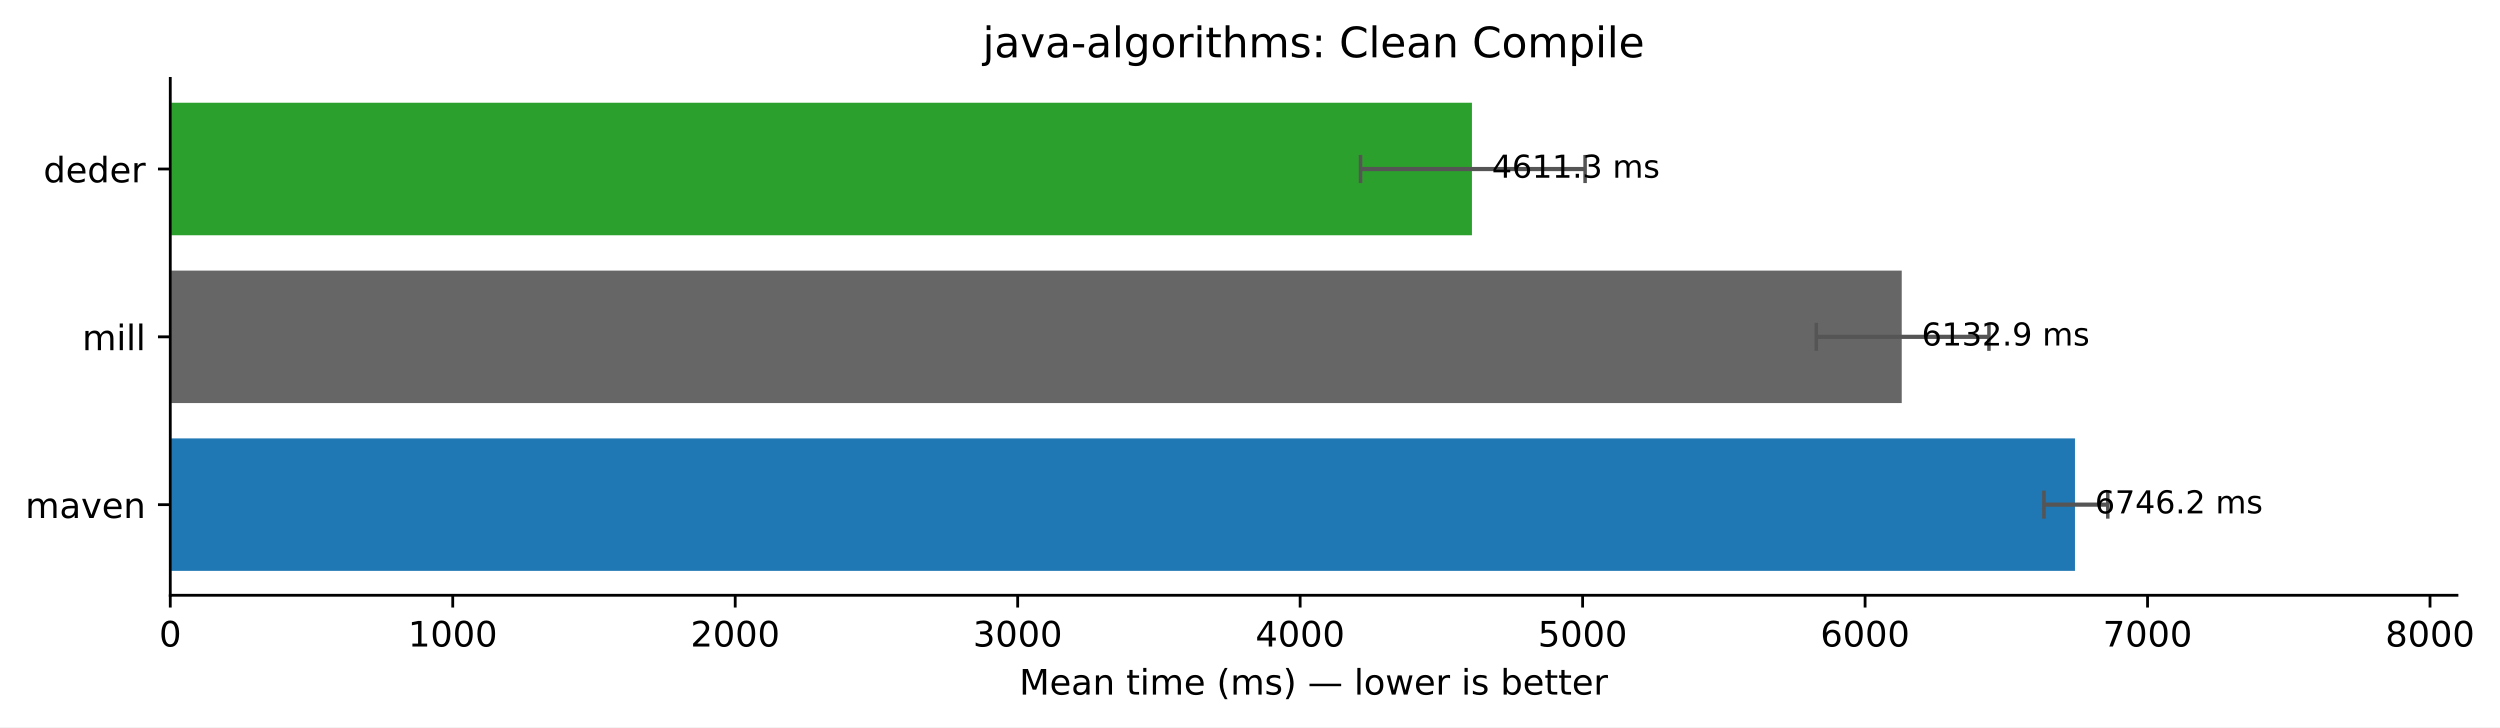
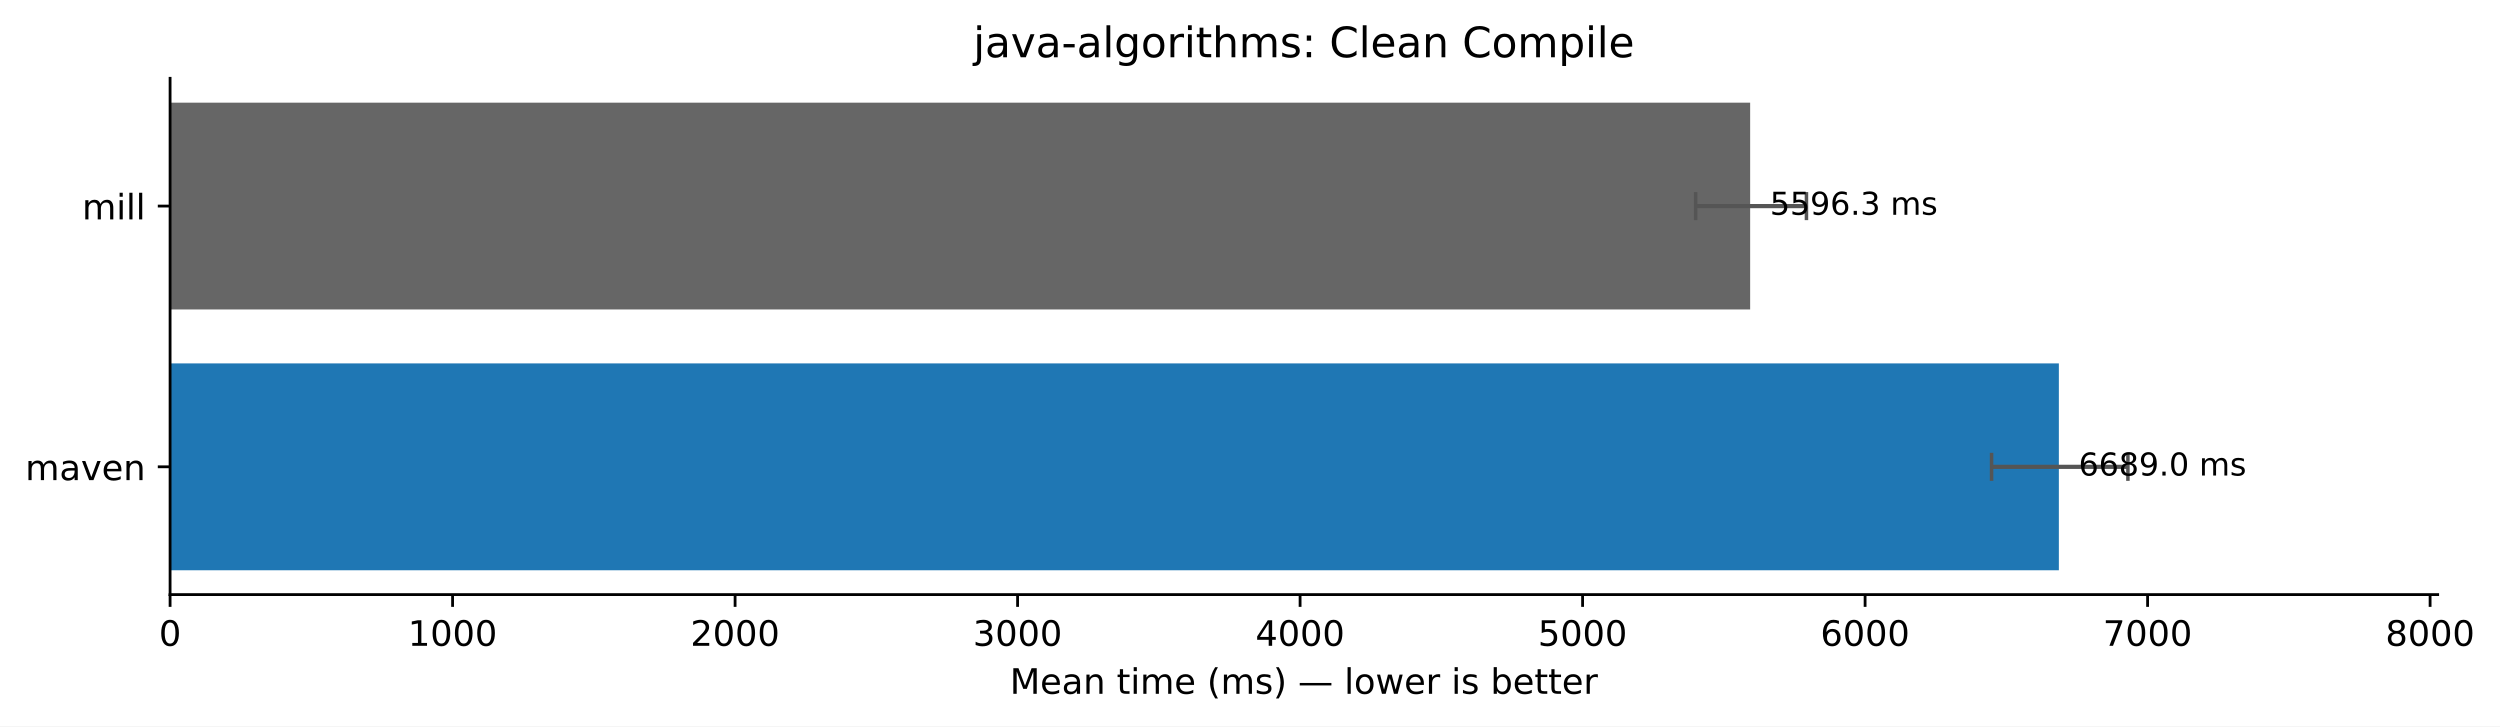
- <svg xmlns="http://www.w3.org/2000/svg" xmlns:xlink="http://www.w3.org/1999/xlink" width="711.772pt" height="207.034pt" viewBox="0 0 711.772 207.034" version="1.1">
+ <svg xmlns="http://www.w3.org/2000/svg" xmlns:xlink="http://www.w3.org/1999/xlink" width="712.573pt" height="207.034pt" viewBox="0 0 712.573 207.034" version="1.1">
  <defs>
    <style type="text/css">*{stroke-linejoin: round; stroke-linecap: butt}</style>
  </defs>
  <g id="figure_1">
    <g id="patch_1">
-       <path d="M 0 207.034  L 711.772 207.034  L 711.772 0  L 0 0  z " style="fill: #ffffff" />
+       <path d="M 0 207.034  L 712.573 207.034  L 712.573 0  L 0 0  z " style="fill: #ffffff" />
    </g>
    <g id="axes_1">
      <g id="patch_2">
-         <path d="M 48.478 169.478  L 699.518 169.478  L 699.518 22.318  L 48.478 22.318  z " style="fill: #ffffff" />
+         <path d="M 48.478 169.478  L 694.809 169.478  L 694.809 22.318  L 48.478 22.318  z " style="fill: #ffffff" />
      </g>
      <g id="patch_3">
-         <path d="M 48.478 162.789  L 591.011 162.789  L 591.011 124.566  L 48.478 124.566  z " clip-path="url(#p6e407e861b)" style="fill: #1f77b4; stroke: #ffffff; stroke-width: 0.5; stroke-linejoin: miter" />
+         <path d="M 48.478 162.789  L 587.087 162.789  L 587.087 103.33  L 48.478 103.33  z " clip-path="url(#p7c2bd024b4)" style="fill: #1f77b4; stroke: #ffffff; stroke-width: 0.5; stroke-linejoin: miter" />
      </g>
      <g id="patch_4">
-         <path d="M 48.478 115.01  L 541.692 115.01  L 541.692 76.786  L 48.478 76.786  z " clip-path="url(#p6e407e861b)" style="fill: #666666; stroke: #ffffff; stroke-width: 0.5; stroke-linejoin: miter" />
-       </g>
-       <g id="patch_5">
-         <path d="M 48.478 67.231  L 419.327 67.231  L 419.327 29.007  L 48.478 29.007  z " clip-path="url(#p6e407e861b)" style="fill: #2ca02c; stroke: #ffffff; stroke-width: 0.5; stroke-linejoin: miter" />
+         <path d="M 48.478 88.466  L 499.095 88.466  L 499.095 29.007  L 48.478 29.007  z " clip-path="url(#p7c2bd024b4)" style="fill: #666666; stroke: #ffffff; stroke-width: 0.5; stroke-linejoin: miter" />
      </g>
      <g id="matplotlib.axis_1">
        <g id="xtick_1">
          <g id="line2d_1">
            <defs>
-               <path id="m69d838f086" d="M 0 0  L 0 3.5  " style="stroke: #000000; stroke-width: 0.8" />
+               <path id="mc36e61dade" d="M 0 0  L 0 3.5  " style="stroke: #000000; stroke-width: 0.8" />
            </defs>
            <g>
-               <use xlink:href="#m69d838f086" x="48.478" y="169.478" style="stroke: #000000; stroke-width: 0.8" />
+               <use xlink:href="#mc36e61dade" x="48.478" y="169.478" style="stroke: #000000; stroke-width: 0.8" />
            </g>
          </g>
          <g id="text_1">
            <g transform="translate(45.29688 184.0766) scale(0.1 -0.1)">
              <defs>
                <path id="DejaVuSans-30" d="M 2034 4250  Q 1547 4250 1301 3770  Q 1056 3291 1056 2328  Q 1056 1369 1301 889  Q 1547 409 2034 409  Q 2525 409 2770 889  Q 3016 1369 3016 2328  Q 3016 3291 2770 3770  Q 2525 4250 2034 4250  z M 2034 4750  Q 2819 4750 3233 4129  Q 3647 3509 3647 2328  Q 3647 1150 3233 529  Q 2819 -91 2034 -91  Q 1250 -91 836 529  Q 422 1150 422 2328  Q 422 3509 836 4129  Q 1250 4750 2034 4750  z " transform="scale(0.015625)" />
              </defs>
              <use xlink:href="#DejaVuSans-30" />
            </g>
          </g>
        </g>
        <g id="xtick_2">
          <g id="line2d_2">
            <g>
-               <use xlink:href="#m69d838f086" x="128.899" y="169.478" style="stroke: #000000; stroke-width: 0.8" />
+               <use xlink:href="#mc36e61dade" x="128.999" y="169.478" style="stroke: #000000; stroke-width: 0.8" />
            </g>
          </g>
          <g id="text_2">
-             <g transform="translate(116.1742 184.0766) scale(0.1 -0.1)">
+             <g transform="translate(116.2743 184.0766) scale(0.1 -0.1)">
              <defs>
                <path id="DejaVuSans-31" d="M 794 531  L 1825 531  L 1825 4091  L 703 3866  L 703 4441  L 1819 4666  L 2450 4666  L 2450 531  L 3481 531  L 3481 0  L 794 0  L 794 531  z " transform="scale(0.015625)" />
              </defs>
              <use xlink:href="#DejaVuSans-31" />
              <use xlink:href="#DejaVuSans-30" transform="translate(63.62305 0)" />
              <use xlink:href="#DejaVuSans-30" transform="translate(127.2461 0)" />
              <use xlink:href="#DejaVuSans-30" transform="translate(190.8691 0)" />
            </g>
          </g>
        </g>
        <g id="xtick_3">
          <g id="line2d_3">
            <g>
-               <use xlink:href="#m69d838f086" x="209.32" y="169.478" style="stroke: #000000; stroke-width: 0.8" />
+               <use xlink:href="#mc36e61dade" x="209.521" y="169.478" style="stroke: #000000; stroke-width: 0.8" />
            </g>
          </g>
          <g id="text_3">
-             <g transform="translate(196.5953 184.0766) scale(0.1 -0.1)">
+             <g transform="translate(196.7955 184.0766) scale(0.1 -0.1)">
              <defs>
                <path id="DejaVuSans-32" d="M 1228 531  L 3431 531  L 3431 0  L 469 0  L 469 531  Q 828 903 1448 1529  Q 2069 2156 2228 2338  Q 2531 2678 2651 2914  Q 2772 3150 2772 3378  Q 2772 3750 2511 3984  Q 2250 4219 1831 4219  Q 1534 4219 1204 4116  Q 875 4013 500 3803  L 500 4441  Q 881 4594 1212 4672  Q 1544 4750 1819 4750  Q 2544 4750 2975 4387  Q 3406 4025 3406 3419  Q 3406 3131 3298 2873  Q 3191 2616 2906 2266  Q 2828 2175 2409 1742  Q 1991 1309 1228 531  z " transform="scale(0.015625)" />
              </defs>
              <use xlink:href="#DejaVuSans-32" />
              <use xlink:href="#DejaVuSans-30" transform="translate(63.62305 0)" />
              <use xlink:href="#DejaVuSans-30" transform="translate(127.2461 0)" />
              <use xlink:href="#DejaVuSans-30" transform="translate(190.8691 0)" />
            </g>
          </g>
        </g>
        <g id="xtick_4">
          <g id="line2d_4">
            <g>
-               <use xlink:href="#m69d838f086" x="289.741" y="169.478" style="stroke: #000000; stroke-width: 0.8" />
+               <use xlink:href="#mc36e61dade" x="290.042" y="169.478" style="stroke: #000000; stroke-width: 0.8" />
            </g>
          </g>
          <g id="text_4">
-             <g transform="translate(277.0164 184.0766) scale(0.1 -0.1)">
+             <g transform="translate(277.3167 184.0766) scale(0.1 -0.1)">
              <defs>
                <path id="DejaVuSans-33" d="M 2597 2516  Q 3050 2419 3304 2112  Q 3559 1806 3559 1356  Q 3559 666 3084 287  Q 2609 -91 1734 -91  Q 1441 -91 1130 -33  Q 819 25 488 141  L 488 750  Q 750 597 1062 519  Q 1375 441 1716 441  Q 2309 441 2620 675  Q 2931 909 2931 1356  Q 2931 1769 2642 2001  Q 2353 2234 1838 2234  L 1294 2234  L 1294 2753  L 1863 2753  Q 2328 2753 2575 2939  Q 2822 3125 2822 3475  Q 2822 3834 2567 4026  Q 2313 4219 1838 4219  Q 1578 4219 1281 4162  Q 984 4106 628 3988  L 628 4550  Q 988 4650 1302 4700  Q 1616 4750 1894 4750  Q 2613 4750 3031 4423  Q 3450 4097 3450 3541  Q 3450 3153 3228 2886  Q 3006 2619 2597 2516  z " transform="scale(0.015625)" />
              </defs>
              <use xlink:href="#DejaVuSans-33" />
              <use xlink:href="#DejaVuSans-30" transform="translate(63.62305 0)" />
              <use xlink:href="#DejaVuSans-30" transform="translate(127.2461 0)" />
              <use xlink:href="#DejaVuSans-30" transform="translate(190.8691 0)" />
            </g>
          </g>
        </g>
        <g id="xtick_5">
          <g id="line2d_5">
            <g>
-               <use xlink:href="#m69d838f086" x="370.162" y="169.478" style="stroke: #000000; stroke-width: 0.8" />
+               <use xlink:href="#mc36e61dade" x="370.563" y="169.478" style="stroke: #000000; stroke-width: 0.8" />
            </g>
          </g>
          <g id="text_5">
-             <g transform="translate(357.4375 184.0766) scale(0.1 -0.1)">
+             <g transform="translate(357.8379 184.0766) scale(0.1 -0.1)">
              <defs>
                <path id="DejaVuSans-34" d="M 2419 4116  L 825 1625  L 2419 1625  L 2419 4116  z M 2253 4666  L 3047 4666  L 3047 1625  L 3713 1625  L 3713 1100  L 3047 1100  L 3047 0  L 2419 0  L 2419 1100  L 313 1100  L 313 1709  L 2253 4666  z " transform="scale(0.015625)" />
              </defs>
              <use xlink:href="#DejaVuSans-34" />
              <use xlink:href="#DejaVuSans-30" transform="translate(63.62305 0)" />
              <use xlink:href="#DejaVuSans-30" transform="translate(127.2461 0)" />
              <use xlink:href="#DejaVuSans-30" transform="translate(190.8691 0)" />
            </g>
          </g>
        </g>
        <g id="xtick_6">
          <g id="line2d_6">
            <g>
-               <use xlink:href="#m69d838f086" x="450.584" y="169.478" style="stroke: #000000; stroke-width: 0.8" />
+               <use xlink:href="#mc36e61dade" x="451.084" y="169.478" style="stroke: #000000; stroke-width: 0.8" />
            </g>
          </g>
          <g id="text_6">
-             <g transform="translate(437.8586 184.0766) scale(0.1 -0.1)">
+             <g transform="translate(438.3591 184.0766) scale(0.1 -0.1)">
              <defs>
                <path id="DejaVuSans-35" d="M 691 4666  L 3169 4666  L 3169 4134  L 1269 4134  L 1269 2991  Q 1406 3038 1543 3061  Q 1681 3084 1819 3084  Q 2600 3084 3056 2656  Q 3513 2228 3513 1497  Q 3513 744 3044 326  Q 2575 -91 1722 -91  Q 1428 -91 1123 -41  Q 819 9 494 109  L 494 744  Q 775 591 1075 516  Q 1375 441 1709 441  Q 2250 441 2565 725  Q 2881 1009 2881 1497  Q 2881 1984 2565 2268  Q 2250 2553 1709 2553  Q 1456 2553 1204 2497  Q 953 2441 691 2322  L 691 4666  z " transform="scale(0.015625)" />
              </defs>
              <use xlink:href="#DejaVuSans-35" />
              <use xlink:href="#DejaVuSans-30" transform="translate(63.62305 0)" />
              <use xlink:href="#DejaVuSans-30" transform="translate(127.2461 0)" />
              <use xlink:href="#DejaVuSans-30" transform="translate(190.8691 0)" />
            </g>
          </g>
        </g>
        <g id="xtick_7">
          <g id="line2d_7">
            <g>
-               <use xlink:href="#m69d838f086" x="531.005" y="169.478" style="stroke: #000000; stroke-width: 0.8" />
+               <use xlink:href="#mc36e61dade" x="531.605" y="169.478" style="stroke: #000000; stroke-width: 0.8" />
            </g>
          </g>
          <g id="text_7">
-             <g transform="translate(518.2796 184.0766) scale(0.1 -0.1)">
+             <g transform="translate(518.8804 184.0766) scale(0.1 -0.1)">
              <defs>
                <path id="DejaVuSans-36" d="M 2113 2584  Q 1688 2584 1439 2293  Q 1191 2003 1191 1497  Q 1191 994 1439 701  Q 1688 409 2113 409  Q 2538 409 2786 701  Q 3034 994 3034 1497  Q 3034 2003 2786 2293  Q 2538 2584 2113 2584  z M 3366 4563  L 3366 3988  Q 3128 4100 2886 4159  Q 2644 4219 2406 4219  Q 1781 4219 1451 3797  Q 1122 3375 1075 2522  Q 1259 2794 1537 2939  Q 1816 3084 2150 3084  Q 2853 3084 3261 2657  Q 3669 2231 3669 1497  Q 3669 778 3244 343  Q 2819 -91 2113 -91  Q 1303 -91 875 529  Q 447 1150 447 2328  Q 447 3434 972 4092  Q 1497 4750 2381 4750  Q 2619 4750 2861 4703  Q 3103 4656 3366 4563  z " transform="scale(0.015625)" />
              </defs>
              <use xlink:href="#DejaVuSans-36" />
              <use xlink:href="#DejaVuSans-30" transform="translate(63.62305 0)" />
              <use xlink:href="#DejaVuSans-30" transform="translate(127.2461 0)" />
              <use xlink:href="#DejaVuSans-30" transform="translate(190.8691 0)" />
            </g>
          </g>
        </g>
        <g id="xtick_8">
          <g id="line2d_8">
            <g>
-               <use xlink:href="#m69d838f086" x="611.426" y="169.478" style="stroke: #000000; stroke-width: 0.8" />
+               <use xlink:href="#mc36e61dade" x="612.127" y="169.478" style="stroke: #000000; stroke-width: 0.8" />
            </g>
          </g>
          <g id="text_8">
-             <g transform="translate(598.7007 184.0766) scale(0.1 -0.1)">
+             <g transform="translate(599.4016 184.0766) scale(0.1 -0.1)">
              <defs>
                <path id="DejaVuSans-37" d="M 525 4666  L 3525 4666  L 3525 4397  L 1831 0  L 1172 0  L 2766 4134  L 525 4134  L 525 4666  z " transform="scale(0.015625)" />
              </defs>
              <use xlink:href="#DejaVuSans-37" />
              <use xlink:href="#DejaVuSans-30" transform="translate(63.62305 0)" />
              <use xlink:href="#DejaVuSans-30" transform="translate(127.2461 0)" />
              <use xlink:href="#DejaVuSans-30" transform="translate(190.8691 0)" />
            </g>
          </g>
        </g>
        <g id="xtick_9">
          <g id="line2d_9">
            <g>
-               <use xlink:href="#m69d838f086" x="691.847" y="169.478" style="stroke: #000000; stroke-width: 0.8" />
+               <use xlink:href="#mc36e61dade" x="692.648" y="169.478" style="stroke: #000000; stroke-width: 0.8" />
            </g>
          </g>
          <g id="text_9">
-             <g transform="translate(679.1218 184.0766) scale(0.1 -0.1)">
+             <g transform="translate(679.9228 184.0766) scale(0.1 -0.1)">
              <defs>
                <path id="DejaVuSans-38" d="M 2034 2216  Q 1584 2216 1326 1975  Q 1069 1734 1069 1313  Q 1069 891 1326 650  Q 1584 409 2034 409  Q 2484 409 2743 651  Q 3003 894 3003 1313  Q 3003 1734 2745 1975  Q 2488 2216 2034 2216  z M 1403 2484  Q 997 2584 770 2862  Q 544 3141 544 3541  Q 544 4100 942 4425  Q 1341 4750 2034 4750  Q 2731 4750 3128 4425  Q 3525 4100 3525 3541  Q 3525 3141 3298 2862  Q 3072 2584 2669 2484  Q 3125 2378 3379 2068  Q 3634 1759 3634 1313  Q 3634 634 3220 271  Q 2806 -91 2034 -91  Q 1263 -91 848 271  Q 434 634 434 1313  Q 434 1759 690 2068  Q 947 2378 1403 2484  z M 1172 3481  Q 1172 3119 1398 2916  Q 1625 2713 2034 2713  Q 2441 2713 2670 2916  Q 2900 3119 2900 3481  Q 2900 3844 2670 4047  Q 2441 4250 2034 4250  Q 1625 4250 1398 4047  Q 1172 3844 1172 3481  z " transform="scale(0.015625)" />
              </defs>
              <use xlink:href="#DejaVuSans-38" />
              <use xlink:href="#DejaVuSans-30" transform="translate(63.62305 0)" />
              <use xlink:href="#DejaVuSans-30" transform="translate(127.2461 0)" />
              <use xlink:href="#DejaVuSans-30" transform="translate(190.8691 0)" />
            </g>
          </g>
        </g>
        <g id="text_10">
-           <g transform="translate(290.2013 197.7547) scale(0.1 -0.1)">
+           <g transform="translate(287.8467 197.7547) scale(0.1 -0.1)">
            <defs>
              <path id="DejaVuSans-4d" d="M 628 4666  L 1569 4666  L 2759 1491  L 3956 4666  L 4897 4666  L 4897 0  L 4281 0  L 4281 4097  L 3078 897  L 2444 897  L 1241 4097  L 1241 0  L 628 0  L 628 4666  z " transform="scale(0.015625)" />
              <path id="DejaVuSans-65" d="M 3597 1894  L 3597 1613  L 953 1613  Q 991 1019 1311 708  Q 1631 397 2203 397  Q 2534 397 2845 478  Q 3156 559 3463 722  L 3463 178  Q 3153 47 2828 -22  Q 2503 -91 2169 -91  Q 1331 -91 842 396  Q 353 884 353 1716  Q 353 2575 817 3079  Q 1281 3584 2069 3584  Q 2775 3584 3186 3129  Q 3597 2675 3597 1894  z M 3022 2063  Q 3016 2534 2758 2815  Q 2500 3097 2075 3097  Q 1594 3097 1305 2825  Q 1016 2553 972 2059  L 3022 2063  z " transform="scale(0.015625)" />
              <path id="DejaVuSans-61" d="M 2194 1759  Q 1497 1759 1228 1600  Q 959 1441 959 1056  Q 959 750 1161 570  Q 1363 391 1709 391  Q 2188 391 2477 730  Q 2766 1069 2766 1631  L 2766 1759  L 2194 1759  z M 3341 1997  L 3341 0  L 2766 0  L 2766 531  Q 2569 213 2275 61  Q 1981 -91 1556 -91  Q 1019 -91 701 211  Q 384 513 384 1019  Q 384 1609 779 1909  Q 1175 2209 1959 2209  L 2766 2209  L 2766 2266  Q 2766 2663 2505 2880  Q 2244 3097 1772 3097  Q 1472 3097 1187 3025  Q 903 2953 641 2809  L 641 3341  Q 956 3463 1253 3523  Q 1550 3584 1831 3584  Q 2591 3584 2966 3190  Q 3341 2797 3341 1997  z " transform="scale(0.015625)" />
              <path id="DejaVuSans-6e" d="M 3513 2113  L 3513 0  L 2938 0  L 2938 2094  Q 2938 2591 2744 2837  Q 2550 3084 2163 3084  Q 1697 3084 1428 2787  Q 1159 2491 1159 1978  L 1159 0  L 581 0  L 581 3500  L 1159 3500  L 1159 2956  Q 1366 3272 1645 3428  Q 1925 3584 2291 3584  Q 2894 3584 3203 3211  Q 3513 2838 3513 2113  z " transform="scale(0.015625)" />
              <path id="DejaVuSans-20" transform="scale(0.015625)" />
              <path id="DejaVuSans-74" d="M 1172 4494  L 1172 3500  L 2356 3500  L 2356 3053  L 1172 3053  L 1172 1153  Q 1172 725 1289 603  Q 1406 481 1766 481  L 2356 481  L 2356 0  L 1766 0  Q 1100 0 847 248  Q 594 497 594 1153  L 594 3053  L 172 3053  L 172 3500  L 594 3500  L 594 4494  L 1172 4494  z " transform="scale(0.015625)" />
              <path id="DejaVuSans-69" d="M 603 3500  L 1178 3500  L 1178 0  L 603 0  L 603 3500  z M 603 4863  L 1178 4863  L 1178 4134  L 603 4134  L 603 4863  z " transform="scale(0.015625)" />
              <path id="DejaVuSans-6d" d="M 3328 2828  Q 3544 3216 3844 3400  Q 4144 3584 4550 3584  Q 5097 3584 5394 3201  Q 5691 2819 5691 2113  L 5691 0  L 5113 0  L 5113 2094  Q 5113 2597 4934 2840  Q 4756 3084 4391 3084  Q 3944 3084 3684 2787  Q 3425 2491 3425 1978  L 3425 0  L 2847 0  L 2847 2094  Q 2847 2600 2669 2842  Q 2491 3084 2119 3084  Q 1678 3084 1418 2786  Q 1159 2488 1159 1978  L 1159 0  L 581 0  L 581 3500  L 1159 3500  L 1159 2956  Q 1356 3278 1631 3431  Q 1906 3584 2284 3584  Q 2666 3584 2933 3390  Q 3200 3197 3328 2828  z " transform="scale(0.015625)" />
              <path id="DejaVuSans-28" d="M 1984 4856  Q 1566 4138 1362 3434  Q 1159 2731 1159 2009  Q 1159 1288 1364 580  Q 1569 -128 1984 -844  L 1484 -844  Q 1016 -109 783 600  Q 550 1309 550 2009  Q 550 2706 781 3412  Q 1013 4119 1484 4856  L 1984 4856  z " transform="scale(0.015625)" />
              <path id="DejaVuSans-73" d="M 2834 3397  L 2834 2853  Q 2591 2978 2328 3040  Q 2066 3103 1784 3103  Q 1356 3103 1142 2972  Q 928 2841 928 2578  Q 928 2378 1081 2264  Q 1234 2150 1697 2047  L 1894 2003  Q 2506 1872 2764 1633  Q 3022 1394 3022 966  Q 3022 478 2636 193  Q 2250 -91 1575 -91  Q 1294 -91 989 -36  Q 684 19 347 128  L 347 722  Q 666 556 975 473  Q 1284 391 1588 391  Q 1994 391 2212 530  Q 2431 669 2431 922  Q 2431 1156 2273 1281  Q 2116 1406 1581 1522  L 1381 1569  Q 847 1681 609 1914  Q 372 2147 372 2553  Q 372 3047 722 3315  Q 1072 3584 1716 3584  Q 2034 3584 2315 3537  Q 2597 3491 2834 3397  z " transform="scale(0.015625)" />
              <path id="DejaVuSans-29" d="M 513 4856  L 1013 4856  Q 1481 4119 1714 3412  Q 1947 2706 1947 2009  Q 1947 1309 1714 600  Q 1481 -109 1013 -844  L 513 -844  Q 928 -128 1133 580  Q 1338 1288 1338 2009  Q 1338 2731 1133 3434  Q 928 4138 513 4856  z " transform="scale(0.015625)" />
              <path id="DejaVuSans-2014" d="M 313 1978  L 6088 1978  L 6088 1528  L 313 1528  L 313 1978  z " transform="scale(0.015625)" />
              <path id="DejaVuSans-6c" d="M 603 4863  L 1178 4863  L 1178 0  L 603 0  L 603 4863  z " transform="scale(0.015625)" />
              <path id="DejaVuSans-6f" d="M 1959 3097  Q 1497 3097 1228 2736  Q 959 2375 959 1747  Q 959 1119 1226 758  Q 1494 397 1959 397  Q 2419 397 2687 759  Q 2956 1122 2956 1747  Q 2956 2369 2687 2733  Q 2419 3097 1959 3097  z M 1959 3584  Q 2709 3584 3137 3096  Q 3566 2609 3566 1747  Q 3566 888 3137 398  Q 2709 -91 1959 -91  Q 1206 -91 779 398  Q 353 888 353 1747  Q 353 2609 779 3096  Q 1206 3584 1959 3584  z " transform="scale(0.015625)" />
              <path id="DejaVuSans-77" d="M 269 3500  L 844 3500  L 1563 769  L 2278 3500  L 2956 3500  L 3675 769  L 4391 3500  L 4966 3500  L 4050 0  L 3372 0  L 2619 2869  L 1863 0  L 1184 0  L 269 3500  z " transform="scale(0.015625)" />
              <path id="DejaVuSans-72" d="M 2631 2963  Q 2534 3019 2420 3045  Q 2306 3072 2169 3072  Q 1681 3072 1420 2755  Q 1159 2438 1159 1844  L 1159 0  L 581 0  L 581 3500  L 1159 3500  L 1159 2956  Q 1341 3275 1631 3429  Q 1922 3584 2338 3584  Q 2397 3584 2469 3576  Q 2541 3569 2628 3553  L 2631 2963  z " transform="scale(0.015625)" />
              <path id="DejaVuSans-62" d="M 3116 1747  Q 3116 2381 2855 2742  Q 2594 3103 2138 3103  Q 1681 3103 1420 2742  Q 1159 2381 1159 1747  Q 1159 1113 1420 752  Q 1681 391 2138 391  Q 2594 391 2855 752  Q 3116 1113 3116 1747  z M 1159 2969  Q 1341 3281 1617 3432  Q 1894 3584 2278 3584  Q 2916 3584 3314 3078  Q 3713 2572 3713 1747  Q 3713 922 3314 415  Q 2916 -91 2278 -91  Q 1894 -91 1617 61  Q 1341 213 1159 525  L 1159 0  L 581 0  L 581 4863  L 1159 4863  L 1159 2969  z " transform="scale(0.015625)" />
            </defs>
            <use xlink:href="#DejaVuSans-4d" />
            <use xlink:href="#DejaVuSans-65" transform="translate(86.2793 0)" />
            <use xlink:href="#DejaVuSans-61" transform="translate(147.8027 0)" />
            <use xlink:href="#DejaVuSans-6e" transform="translate(209.082 0)" />
            <use xlink:href="#DejaVuSans-20" transform="translate(272.4609 0)" />
            <use xlink:href="#DejaVuSans-74" transform="translate(304.248 0)" />
            <use xlink:href="#DejaVuSans-69" transform="translate(343.457 0)" />
            <use xlink:href="#DejaVuSans-6d" transform="translate(371.2402 0)" />
            <use xlink:href="#DejaVuSans-65" transform="translate(468.6523 0)" />
            <use xlink:href="#DejaVuSans-20" transform="translate(530.1758 0)" />
            <use xlink:href="#DejaVuSans-28" transform="translate(561.9629 0)" />
            <use xlink:href="#DejaVuSans-6d" transform="translate(600.9766 0)" />
            <use xlink:href="#DejaVuSans-73" transform="translate(698.3887 0)" />
            <use xlink:href="#DejaVuSans-29" transform="translate(750.4883 0)" />
            <use xlink:href="#DejaVuSans-20" transform="translate(789.502 0)" />
            <use xlink:href="#DejaVuSans-2014" transform="translate(821.2891 0)" />
            <use xlink:href="#DejaVuSans-20" transform="translate(921.2891 0)" />
            <use xlink:href="#DejaVuSans-6c" transform="translate(953.0762 0)" />
            <use xlink:href="#DejaVuSans-6f" transform="translate(980.8594 0)" />
            <use xlink:href="#DejaVuSans-77" transform="translate(1042.041 0)" />
            <use xlink:href="#DejaVuSans-65" transform="translate(1123.828 0)" />
            <use xlink:href="#DejaVuSans-72" transform="translate(1185.352 0)" />
            <use xlink:href="#DejaVuSans-20" transform="translate(1226.465 0)" />
            <use xlink:href="#DejaVuSans-69" transform="translate(1258.252 0)" />
            <use xlink:href="#DejaVuSans-73" transform="translate(1286.035 0)" />
            <use xlink:href="#DejaVuSans-20" transform="translate(1338.135 0)" />
            <use xlink:href="#DejaVuSans-62" transform="translate(1369.922 0)" />
            <use xlink:href="#DejaVuSans-65" transform="translate(1433.398 0)" />
            <use xlink:href="#DejaVuSans-74" transform="translate(1494.922 0)" />
            <use xlink:href="#DejaVuSans-74" transform="translate(1534.131 0)" />
            <use xlink:href="#DejaVuSans-65" transform="translate(1573.34 0)" />
            <use xlink:href="#DejaVuSans-72" transform="translate(1634.863 0)" />
          </g>
        </g>
      </g>
      <g id="matplotlib.axis_2">
        <g id="ytick_1">
          <g id="line2d_10">
            <defs>
-               <path id="mb5caff4b6b" d="M 0 0  L -3.5 0  " style="stroke: #000000; stroke-width: 0.8" />
+               <path id="mf50d0cf984" d="M 0 0  L -3.5 0  " style="stroke: #000000; stroke-width: 0.8" />
            </defs>
            <g>
-               <use xlink:href="#mb5caff4b6b" x="48.478" y="143.677" style="stroke: #000000; stroke-width: 0.8" />
+               <use xlink:href="#mf50d0cf984" x="48.478" y="133.06" style="stroke: #000000; stroke-width: 0.8" />
            </g>
          </g>
          <g id="text_11">
-             <g transform="translate(7.2 147.4766) scale(0.1 -0.1)">
+             <g transform="translate(7.2 136.859) scale(0.1 -0.1)">
              <defs>
                <path id="DejaVuSans-76" d="M 191 3500  L 800 3500  L 1894 563  L 2988 3500  L 3597 3500  L 2284 0  L 1503 0  L 191 3500  z " transform="scale(0.015625)" />
              </defs>
              <use xlink:href="#DejaVuSans-6d" />
              <use xlink:href="#DejaVuSans-61" transform="translate(97.41211 0)" />
              <use xlink:href="#DejaVuSans-76" transform="translate(158.6914 0)" />
              <use xlink:href="#DejaVuSans-65" transform="translate(217.8711 0)" />
              <use xlink:href="#DejaVuSans-6e" transform="translate(279.3945 0)" />
            </g>
          </g>
        </g>
        <g id="ytick_2">
          <g id="line2d_11">
            <g>
-               <use xlink:href="#mb5caff4b6b" x="48.478" y="95.898" style="stroke: #000000; stroke-width: 0.8" />
+               <use xlink:href="#mf50d0cf984" x="48.478" y="58.737" style="stroke: #000000; stroke-width: 0.8" />
            </g>
          </g>
          <g id="text_12">
-             <g transform="translate(23.40312 99.69734) scale(0.1 -0.1)">
+             <g transform="translate(23.40312 62.53573) scale(0.1 -0.1)">
              <use xlink:href="#DejaVuSans-6d" />
              <use xlink:href="#DejaVuSans-69" transform="translate(97.41211 0)" />
              <use xlink:href="#DejaVuSans-6c" transform="translate(125.1953 0)" />
              <use xlink:href="#DejaVuSans-6c" transform="translate(152.9785 0)" />
            </g>
          </g>
        </g>
-         <g id="ytick_3">
-           <g id="line2d_12">
-             <g>
-               <use xlink:href="#mb5caff4b6b" x="48.478" y="48.119" style="stroke: #000000; stroke-width: 0.8" />
-             </g>
-           </g>
-           <g id="text_13">
-             <g transform="translate(12.36406 51.91812) scale(0.1 -0.1)">
-               <defs>
-                 <path id="DejaVuSans-64" d="M 2906 2969  L 2906 4863  L 3481 4863  L 3481 0  L 2906 0  L 2906 525  Q 2725 213 2448 61  Q 2172 -91 1784 -91  Q 1150 -91 751 415  Q 353 922 353 1747  Q 353 2572 751 3078  Q 1150 3584 1784 3584  Q 2172 3584 2448 3432  Q 2725 3281 2906 2969  z M 947 1747  Q 947 1113 1208 752  Q 1469 391 1925 391  Q 2381 391 2643 752  Q 2906 1113 2906 1747  Q 2906 2381 2643 2742  Q 2381 3103 1925 3103  Q 1469 3103 1208 2742  Q 947 2381 947 1747  z " transform="scale(0.015625)" />
-               </defs>
-               <use xlink:href="#DejaVuSans-64" />
-               <use xlink:href="#DejaVuSans-65" transform="translate(63.47656 0)" />
-               <use xlink:href="#DejaVuSans-64" transform="translate(125 0)" />
-               <use xlink:href="#DejaVuSans-65" transform="translate(188.4766 0)" />
-               <use xlink:href="#DejaVuSans-72" transform="translate(250 0)" />
-             </g>
-           </g>
-         </g>
      </g>
      <g id="LineCollection_1">
-         <path d="M 581.918 143.677  L 600.105 143.677  " clip-path="url(#p6e407e861b)" style="fill: none; stroke: #555555; stroke-width: 1.2" />
-         <path d="M 517.114 95.898  L 566.271 95.898  " clip-path="url(#p6e407e861b)" style="fill: none; stroke: #555555; stroke-width: 1.2" />
-         <path d="M 387.36 48.119  L 451.293 48.119  " clip-path="url(#p6e407e861b)" style="fill: none; stroke: #555555; stroke-width: 1.2" />
+         <path d="M 567.657 133.06  L 606.517 133.06  " clip-path="url(#p7c2bd024b4)" style="fill: none; stroke: #555555; stroke-width: 1.2" />
+         <path d="M 483.299 58.737  L 514.891 58.737  " clip-path="url(#p7c2bd024b4)" style="fill: none; stroke: #555555; stroke-width: 1.2" />
+       </g>
+       <g id="line2d_12">
+         <defs>
+           <path id="mfc8484e976" d="M 0 4  L 0 -4  " style="stroke: #555555" />
+         </defs>
+         <g clip-path="url(#p7c2bd024b4)">
+           <use xlink:href="#mfc8484e976" x="567.657" y="133.06" style="fill: #1f77b4; stroke: #555555" />
+           <use xlink:href="#mfc8484e976" x="483.299" y="58.737" style="fill: #1f77b4; stroke: #555555" />
+         </g>
      </g>
      <g id="line2d_13">
-         <defs>
-           <path id="m7416195e67" d="M 0 4  L 0 -4  " style="stroke: #555555" />
-         </defs>
-         <g clip-path="url(#p6e407e861b)">
-           <use xlink:href="#m7416195e67" x="581.918" y="143.677" style="fill: #1f77b4; stroke: #555555" />
-           <use xlink:href="#m7416195e67" x="517.114" y="95.898" style="fill: #1f77b4; stroke: #555555" />
-           <use xlink:href="#m7416195e67" x="387.36" y="48.119" style="fill: #1f77b4; stroke: #555555" />
-         </g>
-       </g>
-       <g id="line2d_14">
-         <g clip-path="url(#p6e407e861b)">
-           <use xlink:href="#m7416195e67" x="600.105" y="143.677" style="fill: #1f77b4; stroke: #555555" />
-           <use xlink:href="#m7416195e67" x="566.271" y="95.898" style="fill: #1f77b4; stroke: #555555" />
-           <use xlink:href="#m7416195e67" x="451.293" y="48.119" style="fill: #1f77b4; stroke: #555555" />
-         </g>
+         <g clip-path="url(#p7c2bd024b4)">
+           <use xlink:href="#mfc8484e976" x="606.517" y="133.06" style="fill: #1f77b4; stroke: #555555" />
+           <use xlink:href="#mfc8484e976" x="514.891" y="58.737" style="fill: #1f77b4; stroke: #555555" />
+         </g>
+       </g>
+       <g id="patch_5">
+         <path d="M 48.478 169.478  L 48.478 22.318  " style="fill: none; stroke: #000000; stroke-width: 0.8; stroke-linejoin: miter; stroke-linecap: square" />
      </g>
      <g id="patch_6">
-         <path d="M 48.478 169.478  L 48.478 22.318  " style="fill: none; stroke: #000000; stroke-width: 0.8; stroke-linejoin: miter; stroke-linecap: square" />
-       </g>
-       <g id="patch_7">
-         <path d="M 48.478 169.478  L 699.518 169.478  " style="fill: none; stroke: #000000; stroke-width: 0.8; stroke-linejoin: miter; stroke-linecap: square" />
-       </g>
-       <g id="text_14">
-         <g transform="translate(596.4368 146.1608) scale(0.09 -0.09)">
+         <path d="M 48.478 169.478  L 694.809 169.478  " style="fill: none; stroke: #000000; stroke-width: 0.8; stroke-linejoin: miter; stroke-linecap: square" />
+       </g>
+       <g id="text_13">
+         <g transform="translate(592.4733 135.5432) scale(0.09 -0.09)">
          <defs>
+             <path id="DejaVuSans-39" d="M 703 97  L 703 672  Q 941 559 1184 500  Q 1428 441 1663 441  Q 2288 441 2617 861  Q 2947 1281 2994 2138  Q 2813 1869 2534 1725  Q 2256 1581 1919 1581  Q 1219 1581 811 2004  Q 403 2428 403 3163  Q 403 3881 828 4315  Q 1253 4750 1959 4750  Q 2769 4750 3195 4129  Q 3622 3509 3622 2328  Q 3622 1225 3098 567  Q 2575 -91 1691 -91  Q 1453 -91 1209 -44  Q 966 3 703 97  z M 1959 2075  Q 2384 2075 2632 2365  Q 2881 2656 2881 3163  Q 2881 3666 2632 3958  Q 2384 4250 1959 4250  Q 1534 4250 1286 3958  Q 1038 3666 1038 3163  Q 1038 2656 1286 2365  Q 1534 2075 1959 2075  z " transform="scale(0.015625)" />
            <path id="DejaVuSans-2e" d="M 684 794  L 1344 794  L 1344 0  L 684 0  L 684 794  z " transform="scale(0.015625)" />
          </defs>
          <use xlink:href="#DejaVuSans-36" />
-           <use xlink:href="#DejaVuSans-37" transform="translate(63.62305 0)" />
-           <use xlink:href="#DejaVuSans-34" transform="translate(127.2461 0)" />
-           <use xlink:href="#DejaVuSans-36" transform="translate(190.8691 0)" />
+           <use xlink:href="#DejaVuSans-36" transform="translate(63.62305 0)" />
+           <use xlink:href="#DejaVuSans-38" transform="translate(127.2461 0)" />
+           <use xlink:href="#DejaVuSans-39" transform="translate(190.8691 0)" />
          <use xlink:href="#DejaVuSans-2e" transform="translate(254.4922 0)" />
-           <use xlink:href="#DejaVuSans-32" transform="translate(286.2793 0)" />
+           <use xlink:href="#DejaVuSans-30" transform="translate(286.2793 0)" />
          <use xlink:href="#DejaVuSans-20" transform="translate(349.9023 0)" />
          <use xlink:href="#DejaVuSans-6d" transform="translate(381.6895 0)" />
          <use xlink:href="#DejaVuSans-73" transform="translate(479.1016 0)" />
        </g>
      </g>
-       <g id="text_15">
-         <g transform="translate(547.1178 98.38156) scale(0.09 -0.09)">
-           <defs>
-             <path id="DejaVuSans-39" d="M 703 97  L 703 672  Q 941 559 1184 500  Q 1428 441 1663 441  Q 2288 441 2617 861  Q 2947 1281 2994 2138  Q 2813 1869 2534 1725  Q 2256 1581 1919 1581  Q 1219 1581 811 2004  Q 403 2428 403 3163  Q 403 3881 828 4315  Q 1253 4750 1959 4750  Q 2769 4750 3195 4129  Q 3622 3509 3622 2328  Q 3622 1225 3098 567  Q 2575 -91 1691 -91  Q 1453 -91 1209 -44  Q 966 3 703 97  z M 1959 2075  Q 2384 2075 2632 2365  Q 2881 2656 2881 3163  Q 2881 3666 2632 3958  Q 2384 4250 1959 4250  Q 1534 4250 1286 3958  Q 1038 3666 1038 3163  Q 1038 2656 1286 2365  Q 1534 2075 1959 2075  z " transform="scale(0.015625)" />
-           </defs>
-           <use xlink:href="#DejaVuSans-36" />
-           <use xlink:href="#DejaVuSans-31" transform="translate(63.62305 0)" />
-           <use xlink:href="#DejaVuSans-33" transform="translate(127.2461 0)" />
-           <use xlink:href="#DejaVuSans-32" transform="translate(190.8691 0)" />
-           <use xlink:href="#DejaVuSans-2e" transform="translate(254.4922 0)" />
-           <use xlink:href="#DejaVuSans-39" transform="translate(286.2793 0)" />
-           <use xlink:href="#DejaVuSans-20" transform="translate(349.9023 0)" />
-           <use xlink:href="#DejaVuSans-6d" transform="translate(381.6895 0)" />
-           <use xlink:href="#DejaVuSans-73" transform="translate(479.1016 0)" />
-         </g>
-       </g>
-       <g id="text_16">
-         <g transform="translate(424.7519 50.60234) scale(0.09 -0.09)">
-           <use xlink:href="#DejaVuSans-34" />
-           <use xlink:href="#DejaVuSans-36" transform="translate(63.62305 0)" />
-           <use xlink:href="#DejaVuSans-31" transform="translate(127.2461 0)" />
-           <use xlink:href="#DejaVuSans-31" transform="translate(190.8691 0)" />
+       <g id="text_14">
+         <g transform="translate(504.4813 61.21995) scale(0.09 -0.09)">
+           <use xlink:href="#DejaVuSans-35" />
+           <use xlink:href="#DejaVuSans-35" transform="translate(63.62305 0)" />
+           <use xlink:href="#DejaVuSans-39" transform="translate(127.2461 0)" />
+           <use xlink:href="#DejaVuSans-36" transform="translate(190.8691 0)" />
          <use xlink:href="#DejaVuSans-2e" transform="translate(254.4922 0)" />
          <use xlink:href="#DejaVuSans-33" transform="translate(286.2793 0)" />
          <use xlink:href="#DejaVuSans-20" transform="translate(349.9023 0)" />
          <use xlink:href="#DejaVuSans-6d" transform="translate(381.6895 0)" />
          <use xlink:href="#DejaVuSans-73" transform="translate(479.1016 0)" />
        </g>
      </g>
-       <g id="text_17">
-         <g transform="translate(279.7766 16.31812) scale(0.12 -0.12)">
+       <g id="text_15">
+         <g transform="translate(277.422 16.31812) scale(0.12 -0.12)">
          <defs>
            <path id="DejaVuSans-6a" d="M 603 3500  L 1178 3500  L 1178 -63  Q 1178 -731 923 -1031  Q 669 -1331 103 -1331  L -116 -1331  L -116 -844  L 38 -844  Q 366 -844 484 -692  Q 603 -541 603 -63  L 603 3500  z M 603 4863  L 1178 4863  L 1178 4134  L 603 4134  L 603 4863  z " transform="scale(0.015625)" />
            <path id="DejaVuSans-2d" d="M 313 2009  L 1997 2009  L 1997 1497  L 313 1497  L 313 2009  z " transform="scale(0.015625)" />
            <path id="DejaVuSans-67" d="M 2906 1791  Q 2906 2416 2648 2759  Q 2391 3103 1925 3103  Q 1463 3103 1205 2759  Q 947 2416 947 1791  Q 947 1169 1205 825  Q 1463 481 1925 481  Q 2391 481 2648 825  Q 2906 1169 2906 1791  z M 3481 434  Q 3481 -459 3084 -895  Q 2688 -1331 1869 -1331  Q 1566 -1331 1297 -1286  Q 1028 -1241 775 -1147  L 775 -588  Q 1028 -725 1275 -790  Q 1522 -856 1778 -856  Q 2344 -856 2625 -561  Q 2906 -266 2906 331  L 2906 616  Q 2728 306 2450 153  Q 2172 0 1784 0  Q 1141 0 747 490  Q 353 981 353 1791  Q 353 2603 747 3093  Q 1141 3584 1784 3584  Q 2172 3584 2450 3431  Q 2728 3278 2906 2969  L 2906 3500  L 3481 3500  L 3481 434  z " transform="scale(0.015625)" />
            <path id="DejaVuSans-68" d="M 3513 2113  L 3513 0  L 2938 0  L 2938 2094  Q 2938 2591 2744 2837  Q 2550 3084 2163 3084  Q 1697 3084 1428 2787  Q 1159 2491 1159 1978  L 1159 0  L 581 0  L 581 4863  L 1159 4863  L 1159 2956  Q 1366 3272 1645 3428  Q 1925 3584 2291 3584  Q 2894 3584 3203 3211  Q 3513 2838 3513 2113  z " transform="scale(0.015625)" />
            <path id="DejaVuSans-3a" d="M 750 794  L 1409 794  L 1409 0  L 750 0  L 750 794  z M 750 3309  L 1409 3309  L 1409 2516  L 750 2516  L 750 3309  z " transform="scale(0.015625)" />
            <path id="DejaVuSans-43" d="M 4122 4306  L 4122 3641  Q 3803 3938 3442 4084  Q 3081 4231 2675 4231  Q 1875 4231 1450 3742  Q 1025 3253 1025 2328  Q 1025 1406 1450 917  Q 1875 428 2675 428  Q 3081 428 3442 575  Q 3803 722 4122 1019  L 4122 359  Q 3791 134 3420 21  Q 3050 -91 2638 -91  Q 1578 -91 968 557  Q 359 1206 359 2328  Q 359 3453 968 4101  Q 1578 4750 2638 4750  Q 3056 4750 3426 4639  Q 3797 4528 4122 4306  z " transform="scale(0.015625)" />
            <path id="DejaVuSans-70" d="M 1159 525  L 1159 -1331  L 581 -1331  L 581 3500  L 1159 3500  L 1159 2969  Q 1341 3281 1617 3432  Q 1894 3584 2278 3584  Q 2916 3584 3314 3078  Q 3713 2572 3713 1747  Q 3713 922 3314 415  Q 2916 -91 2278 -91  Q 1894 -91 1617 61  Q 1341 213 1159 525  z M 3116 1747  Q 3116 2381 2855 2742  Q 2594 3103 2138 3103  Q 1681 3103 1420 2742  Q 1159 2381 1159 1747  Q 1159 1113 1420 752  Q 1681 391 2138 391  Q 2594 391 2855 752  Q 3116 1113 3116 1747  z " transform="scale(0.015625)" />
          </defs>
          <use xlink:href="#DejaVuSans-6a" />
          <use xlink:href="#DejaVuSans-61" transform="translate(27.7832 0)" />
          <use xlink:href="#DejaVuSans-76" transform="translate(89.0625 0)" />
          <use xlink:href="#DejaVuSans-61" transform="translate(148.2422 0)" />
          <use xlink:href="#DejaVuSans-2d" transform="translate(209.5215 0)" />
          <use xlink:href="#DejaVuSans-61" transform="translate(245.6055 0)" />
          <use xlink:href="#DejaVuSans-6c" transform="translate(306.8848 0)" />
          <use xlink:href="#DejaVuSans-67" transform="translate(334.668 0)" />
          <use xlink:href="#DejaVuSans-6f" transform="translate(398.1445 0)" />
          <use xlink:href="#DejaVuSans-72" transform="translate(459.3262 0)" />
          <use xlink:href="#DejaVuSans-69" transform="translate(500.4395 0)" />
          <use xlink:href="#DejaVuSans-74" transform="translate(528.2227 0)" />
          <use xlink:href="#DejaVuSans-68" transform="translate(567.4316 0)" />
          <use xlink:href="#DejaVuSans-6d" transform="translate(630.8105 0)" />
          <use xlink:href="#DejaVuSans-73" transform="translate(728.2227 0)" />
          <use xlink:href="#DejaVuSans-3a" transform="translate(780.3223 0)" />
          <use xlink:href="#DejaVuSans-20" transform="translate(814.0137 0)" />
          <use xlink:href="#DejaVuSans-43" transform="translate(845.8008 0)" />
          <use xlink:href="#DejaVuSans-6c" transform="translate(915.625 0)" />
          <use xlink:href="#DejaVuSans-65" transform="translate(943.4082 0)" />
          <use xlink:href="#DejaVuSans-61" transform="translate(1004.932 0)" />
          <use xlink:href="#DejaVuSans-6e" transform="translate(1066.211 0)" />
          <use xlink:href="#DejaVuSans-20" transform="translate(1129.59 0)" />
          <use xlink:href="#DejaVuSans-43" transform="translate(1161.377 0)" />
          <use xlink:href="#DejaVuSans-6f" transform="translate(1231.201 0)" />
          <use xlink:href="#DejaVuSans-6d" transform="translate(1292.383 0)" />
          <use xlink:href="#DejaVuSans-70" transform="translate(1389.795 0)" />
          <use xlink:href="#DejaVuSans-69" transform="translate(1453.271 0)" />
          <use xlink:href="#DejaVuSans-6c" transform="translate(1481.055 0)" />
          <use xlink:href="#DejaVuSans-65" transform="translate(1508.838 0)" />
        </g>
      </g>
    </g>
  </g>
  <defs>
-     <clipPath id="p6e407e861b">
-       <rect x="48.478" y="22.318" width="651.04" height="147.16" />
+     <clipPath id="p7c2bd024b4">
+       <rect x="48.478" y="22.318" width="646.331" height="147.16" />
    </clipPath>
  </defs>
</svg>
